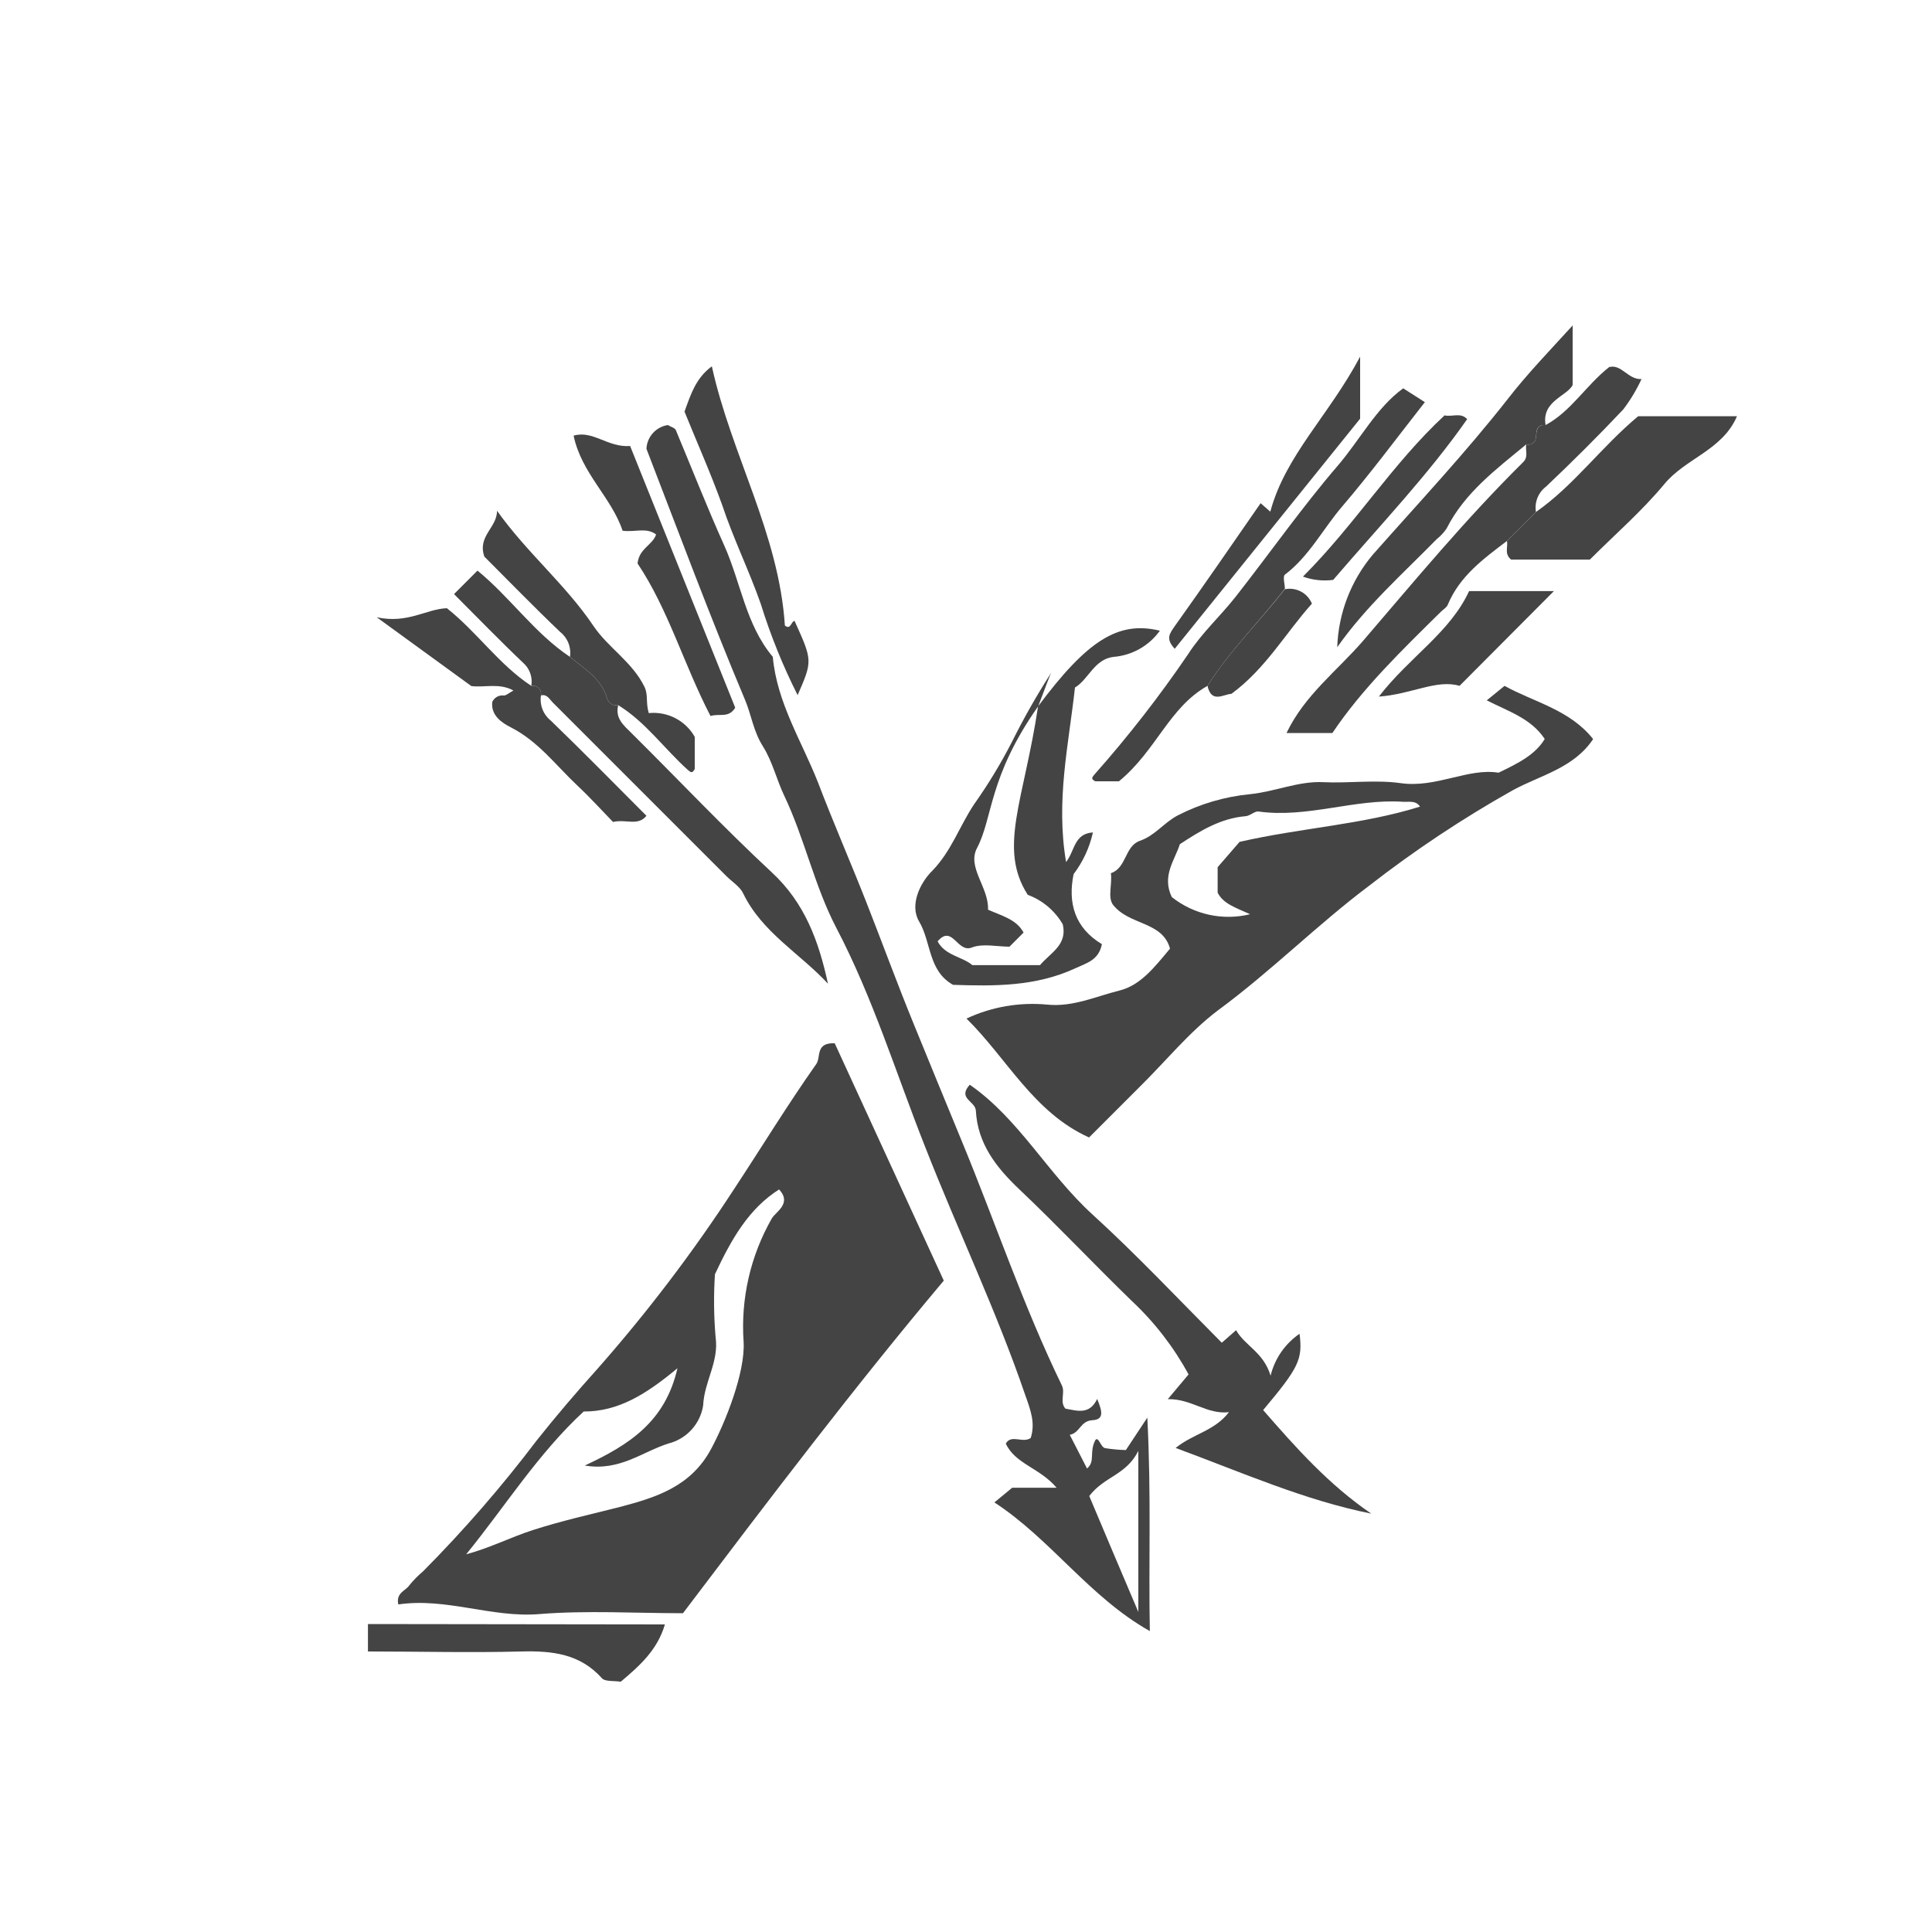
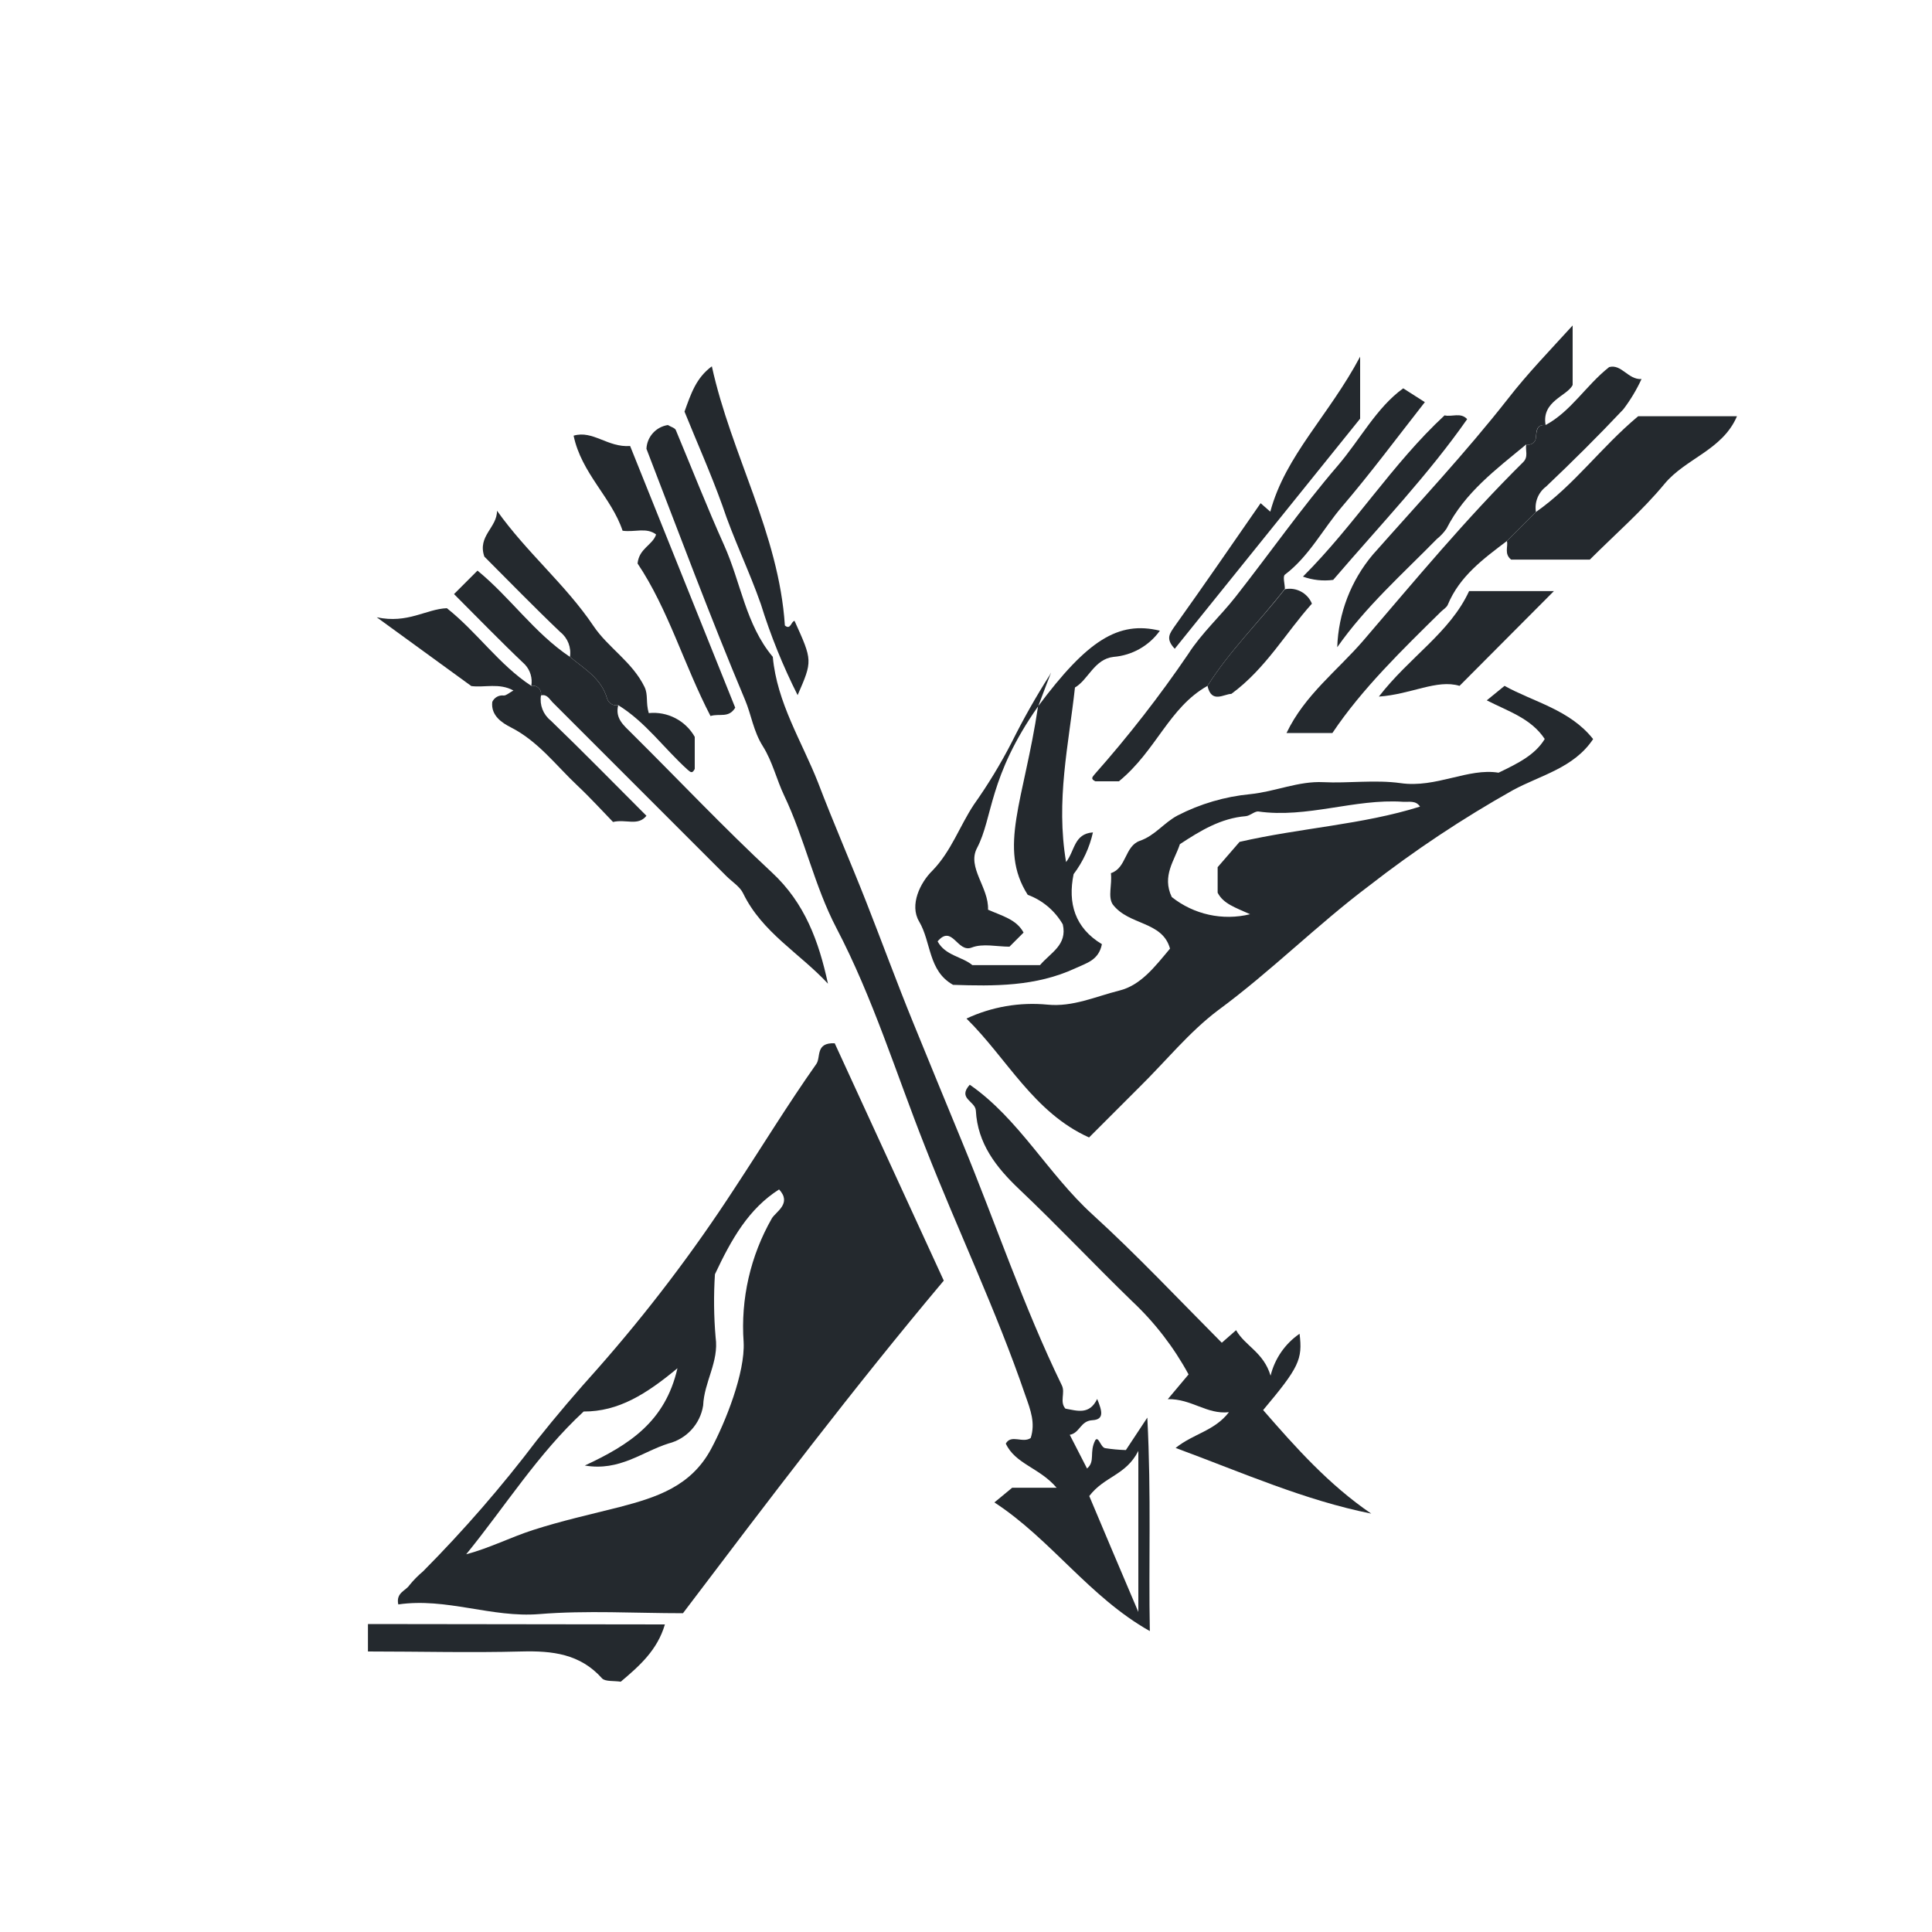
<svg xmlns="http://www.w3.org/2000/svg" id="图层_1" data-name="图层 1" viewBox="0 0 200 200">
  <g>
-     <path d="M86.41,108,97.7,132.57c-9.3,11.06-18.09,22.66-27,34.43-5,0-9.95-.31-14.88.09s-9.61-1.73-14.59-1c-.26-1.23.78-1.41,1.16-2a10.43,10.43,0,0,1,1.4-1.42A134.5,134.5,0,0,0,55.57,149.1c2-2.52,4.12-5,6.28-7.4A160.62,160.62,0,0,0,76,123.08c2.84-4.31,5.53-8.72,8.5-12.93C85,109.46,84.37,107.91,86.41,108ZM60.54,151.71c4.63-2.16,8.32-4.54,9.59-10.07-3.23,2.68-6.1,4.49-9.71,4.48-4.73,4.37-8.1,9.79-12.16,14.78,2.44-.65,4.61-1.77,6.91-2.51,2.94-.95,6-1.63,9-2.39,3.81-1,7.36-2.13,9.44-6,1.48-2.75,3.54-7.91,3.37-11.07a22.58,22.58,0,0,1,2.92-12.8c.4-.69,2.11-1.54.75-3-3.15,2-4.93,5.14-6.64,8.78a43.61,43.61,0,0,0,.07,6.53c.36,2.54-1.19,4.6-1.29,7.06a4.83,4.83,0,0,1-3.59,3.93C66.49,150.28,64.14,152.33,60.54,151.71Z" style="fill: #444" />
-     <path d="M115,90.39c1.63-.53,1.42-2.8,3-3.35s2.47-1.86,3.9-2.62a20.77,20.77,0,0,1,7.53-2.21c2.57-.26,5-1.37,7.56-1.24s5.38-.27,8,.1c3.68.53,7-1.6,10.14-1.08,2.08-1,3.79-1.86,4.78-3.49-1.41-2.13-3.75-2.85-6-4L155.75,71c3,1.67,6.76,2.46,9.17,5.51-2,3-5.43,3.73-8.29,5.28a119.8,119.8,0,0,0-14.91,9.91c-5.4,4.06-10.16,8.86-15.61,12.87-3,2.25-5.48,5.34-8.19,8l-5.18,5.18c-5.74-2.58-8.49-8.18-12.69-12.31a16.17,16.17,0,0,1,8.39-1.44c2.62.26,5-.85,7.41-1.45,2.25-.55,3.7-2.48,5.27-4.35-.8-2.88-4.27-2.37-5.94-4.59C114.67,92.8,115.14,91.62,115,90.39Zm32-6.89c-.44-.67-1.14-.46-1.77-.5-5-.34-9.92,1.73-15,1-.39,0-.83.45-1.27.49-2.57.21-4.68,1.49-6.82,2.9-.53,1.66-1.89,3.27-.84,5.47a9.42,9.42,0,0,0,8.11,1.78c-1.55-.7-2.78-1.09-3.36-2.23V89.77l2.27-2.62C134.69,85.69,141,85.38,147,83.5Z" style="fill: #444" />
-     <path d="M110.29,145.82c1.25.23,2.49.66,3.29-1,.52,1.27.75,2.13-.5,2.2s-1.29,1.33-2.34,1.51l1.79,3.49c.89-.76.19-1.67.86-2.94.33-.44.54.72,1,.83a16.81,16.81,0,0,0,2.16.2l2.22-3.36c.42,8.19.12,15.09.26,22.1-6.27-3.53-10.22-9.49-16.09-13.32l1.84-1.52h4.6c-1.77-2.08-4.28-2.45-5.26-4.57.56-1,1.75,0,2.58-.58.49-1.56,0-2.85-.57-4.45-3-8.77-7-17.1-10.36-25.69-3-7.57-5.39-15.4-9.19-22.66-2.28-4.36-3.28-9.26-5.42-13.74-.76-1.6-1.2-3.5-2.19-5.07S77.78,74,77.13,72.46c-3.64-8.65-6.91-17.45-10.21-26A2.61,2.61,0,0,1,69.14,44c.3.19.72.29.82.52,1.67,4,3.24,8,5,11.92S77.18,64.63,80,68c.43,4.75,3,8.74,4.68,13,1.58,4.15,3.38,8.27,5,12.39s3.17,8.36,4.85,12.47,3.38,8.27,5.08,12.38c3.46,8.39,6.34,17,10.32,25.19C110.29,144.18,109.67,145.12,110.29,145.82Zm2.47,9.05c1.55,3.68,3.1,7.36,5.08,12V150.2C116.54,152.75,114.34,152.8,112.76,154.87Z" style="fill: #444" />
-     <path d="M107.46,73.12c5.09-6.82,8.3-8.88,12.61-7.83A6.54,6.54,0,0,1,115.28,68c-2,.22-2.62,2.37-4,3.17-.65,5.94-2,11.68-.92,18.07.92-1.18.81-2.93,2.78-3.07a11.19,11.19,0,0,1-2,4.32c-.62,3,.13,5.57,2.93,7.25-.34,1.68-1.59,1.95-2.76,2.5-4.1,1.9-8.42,1.85-12.65,1.71-2.59-1.45-2.24-4.42-3.52-6.57-1-1.69.1-4,1.39-5.26,1.94-2,2.81-4.6,4.28-6.82a53.4,53.4,0,0,0,3.95-6.51,75.31,75.31,0,0,1,3.89-6.88c.28-.47.35-.88-1.17,3.19-5.17,7.35-4.67,11.51-6.34,14.69-1.06,2,1.24,4.08,1.14,6.38,1.48.66,2.94,1,3.68,2.37L104.5,98c-1.29,0-2.76-.36-3.91.09-1.5.58-2-2.44-3.53-.64.79,1.48,2.56,1.58,3.6,2.46h7c1.1-1.3,2.85-2.08,2.36-4.22a7,7,0,0,0-3.63-3.06C103.29,87.78,106,82.87,107.46,73.12Z" style="fill: #444" />
-     <path d="M126.48,139l1.48-1.3c.92,1.63,2.84,2.27,3.57,4.71a7.4,7.4,0,0,1,3-4.34c.33,2.66-.06,3.48-3.77,7.9,3.37,3.87,6.79,7.72,11.19,10.72-6.92-1.39-13.3-4.23-20.25-6.8,1.87-1.5,4-1.74,5.52-3.7-2.32.25-3.86-1.4-6.33-1.35l2.15-2.56a30,30,0,0,0-5.85-7.58c-3.94-3.82-7.71-7.83-11.69-11.6-2.4-2.28-4.3-4.73-4.48-8.13-.06-1-1.93-1.24-.63-2.68,5.08,3.52,8.09,9.23,12.69,13.42S122.05,134.55,126.48,139Z" style="fill: #444" />
-     <path d="M156,56c-2.43,1.84-4.9,3.64-6.13,6.61-.12.28-.45.47-.69.7-4.06,4-8.19,8-11.25,12.57h-4.75c1.89-3.95,5.27-6.46,7.95-9.57,5.38-6.27,10.65-12.64,16.54-18.46.59-.58.2-1.24.33-1.85a.78.78,0,0,0,1-.76c.08-.67.08-1.31,1-1.24,2.65-1.43,4.17-4.1,6.58-6,1.29-.34,1.95,1.32,3.35,1.24a16.85,16.85,0,0,1-1.88,3.13c-2.6,2.76-5.29,5.43-8,8A2.73,2.73,0,0,0,159,53Z" style="fill: #444" />
-     <path d="M55,71a2.59,2.59,0,0,0-.66-2.21c-2.5-2.37-4.9-4.85-7.34-7.29l2.43-2.43C52.82,61.84,55.32,65.54,59,68c1.49,1.24,3.24,2.21,3.84,4.29A1,1,0,0,0,64,73c-.35,1.37.57,2.09,1.4,2.92,4.84,4.8,9.53,9.77,14.52,14.41,3.4,3.16,4.84,7.11,5.79,11.5-2.92-3.15-6.82-5.3-8.78-9.35-.34-.71-1.14-1.19-1.73-1.78l-18-18c-.33-.33-.57-.87-1.2-.71A.85.85,0,0,0,55,71Z" style="fill: #444" />
-     <path d="M156,56l3-3c3.94-2.75,6.73-6.7,10.58-9.91h10.23c-1.5,3.51-5.32,4.36-7.5,7-2.31,2.79-5.09,5.2-7.73,7.84h-8.15C155.69,57.33,156.13,56.61,156,56Z" style="fill: #444" />
-     <path d="M125,71c-4,2.25-5.29,6.7-9.17,9.88h-2.45c-.45-.24-.36-.38-.07-.72A123,123,0,0,0,123,67.71c1.38-2.16,3.31-3.9,4.9-5.92,3.55-4.52,6.86-9.25,10.59-13.59,2.32-2.71,4-6,6.77-8l2.24,1.43c-3,3.83-5.66,7.41-8.55,10.79-2,2.33-3.42,5.16-5.94,7.07-.24.19,0,1,0,1.46C130.37,64.36,127.29,67.37,125,71Z" style="fill: #444" />
-     <path d="M160,44c-.94-.07-.94.57-1,1.24a.78.78,0,0,1-1,.76c-3.11,2.57-6.38,5-8.26,8.73a5,5,0,0,1-1,1.07c-3.54,3.61-7.37,7-10.31,11.2a15.7,15.7,0,0,1,3.68-9.58c4.72-5.34,9.61-10.55,14-16.15,2-2.58,4.24-4.89,6.69-7.58v6.16C162.25,41,159.56,41.51,160,44Z" style="fill: #444" />
-     <path d="M55,71a.85.85,0,0,1,1,1,2.76,2.76,0,0,0,1,2.58c3.35,3.23,6.6,6.55,9.92,9.87-.89,1.1-2.1.32-3.46.64-1.13-1.16-2.34-2.5-3.65-3.73-2.24-2.1-4.08-4.62-6.94-6.07-.86-.44-2.08-1.2-1.91-2.63A1.14,1.14,0,0,1,52.15,72c.27,0,.54-.27,1-.52-1.47-.81-3-.28-4.36-.46L39,63.9c3.22.69,5.09-.85,7.26-.94C49.42,65.47,51.67,68.82,55,71Z" style="fill: #444" />
-     <path d="M59.38,45.1c2-.59,3.52,1.24,5.85,1.07L76.11,73.26c-.68,1.11-1.6.57-2.56.86C70.81,68.84,69.17,63.05,66,58.33c.16-1.57,1.55-1.89,1.92-3-1-.77-2.22-.21-3.47-.39C63.3,51.49,60.19,49,59.38,45.1Z" style="fill: #444" />
-     <path d="M64,73a1,1,0,0,1-1.16-.71c-.6-2.08-2.35-3.05-3.84-4.29a2.73,2.73,0,0,0-1-2.57c-2.75-2.62-5.39-5.34-7.86-7.81-.74-2.14,1.33-3,1.31-4.75,3.09,4.35,7.11,7.65,10,11.95,1.51,2.24,4,3.69,5.27,6.29.4.84.11,1.59.44,2.71a4.9,4.9,0,0,1,4.76,2.46V79.6c-.24.47-.39.39-.73.09C68.75,77.49,66.84,74.75,64,73Z" style="fill: #444" />
-     <path d="M70.86,42.61c.67-1.86,1.2-3.49,2.83-4.69,2,9.13,6.94,17.32,7.56,26.83.6.5.63-.41,1-.48,1.87,4.13,1.87,4.13.32,7.69a61.39,61.39,0,0,1-3.81-9.43c-1.2-3.43-2.84-6.76-4-10.25C73.58,49,72.12,45.73,70.86,42.61Z" style="fill: #444" />
-     <path d="M68.83,168.16c-.78,2.67-2.65,4.31-4.57,5.93-.71-.11-1.6,0-1.93-.34-2.28-2.56-5.17-2.87-8.35-2.79-5.27.14-10.54,0-15.89,0v-2.84Z" style="fill: #444" />
-     <path d="M152.08,61.19h8.78L151.09,71c-2.35-.71-5,.88-8.35,1.11C145.91,68,150.09,65.5,152.08,61.19Z" style="fill: #444" />
-     <path d="M140.8,36.92v6.42L121.61,67.16c-1-1.06-.5-1.6,0-2.34,3-4.2,5.93-8.46,8.89-12.73l1,.88C133.07,47.14,137.54,43.05,140.8,36.92Z" style="fill: #444" />
-     <path d="M149.54,43c.79.18,1.67-.34,2.34.39-4,5.72-8.82,10.76-13.87,16.64a6.62,6.62,0,0,1-3.13-.34C140.24,54.34,144.14,48,149.54,43Z" style="fill: #444" />
-     <path d="M125,71c2.29-3.63,5.37-6.64,8-10a2.49,2.49,0,0,1,2.81,1.49c-2.7,3-4.77,6.72-8.34,9.34C126.7,71.84,125.41,72.87,125,71Z" style="fill: #444" />
+     <path d="M86.41,108,97.7,132.57c-9.3,11.06-18.09,22.66-27,34.43-5,0-9.95-.31-14.88.09s-9.61-1.73-14.59-1c-.26-1.23.78-1.41,1.16-2a10.43,10.43,0,0,1,1.4-1.42A134.5,134.5,0,0,0,55.57,149.1c2-2.52,4.12-5,6.28-7.4A160.62,160.62,0,0,0,76,123.08c2.84-4.31,5.53-8.72,8.5-12.93C85,109.46,84.37,107.91,86.41,108ZM60.54,151.71c4.63-2.16,8.32-4.54,9.59-10.07-3.23,2.68-6.1,4.49-9.71,4.48-4.73,4.37-8.1,9.79-12.16,14.78,2.44-.65,4.61-1.77,6.91-2.51,2.94-.95,6-1.63,9-2.39,3.81-1,7.36-2.13,9.44-6,1.48-2.75,3.54-7.91,3.37-11.07a22.58,22.58,0,0,1,2.92-12.8c.4-.69,2.11-1.54.75-3-3.15,2-4.93,5.14-6.64,8.78a43.61,43.61,0,0,0,.07,6.53c.36,2.54-1.19,4.6-1.29,7.06a4.83,4.83,0,0,1-3.59,3.93C66.49,150.28,64.14,152.33,60.54,151.71Z" style="fill: #24292E" />
+     <path d="M115,90.39c1.63-.53,1.42-2.8,3-3.35s2.47-1.86,3.9-2.62a20.77,20.77,0,0,1,7.53-2.21c2.57-.26,5-1.37,7.56-1.24s5.38-.27,8,.1c3.68.53,7-1.6,10.14-1.08,2.08-1,3.79-1.86,4.78-3.49-1.41-2.13-3.75-2.85-6-4L155.75,71c3,1.67,6.76,2.46,9.17,5.51-2,3-5.43,3.73-8.29,5.28a119.8,119.8,0,0,0-14.91,9.91c-5.4,4.06-10.16,8.86-15.61,12.87-3,2.25-5.48,5.34-8.19,8l-5.18,5.18c-5.74-2.58-8.49-8.18-12.69-12.31a16.17,16.17,0,0,1,8.39-1.44c2.62.26,5-.85,7.41-1.45,2.25-.55,3.7-2.48,5.27-4.35-.8-2.88-4.27-2.37-5.94-4.59C114.67,92.8,115.14,91.62,115,90.39Zm32-6.89c-.44-.67-1.14-.46-1.77-.5-5-.34-9.92,1.73-15,1-.39,0-.83.45-1.27.49-2.57.21-4.68,1.49-6.82,2.9-.53,1.66-1.89,3.27-.84,5.47a9.42,9.42,0,0,0,8.11,1.78c-1.55-.7-2.78-1.09-3.36-2.23V89.77l2.27-2.62C134.69,85.69,141,85.38,147,83.5Z" style="fill: #24292E" />
+     <path d="M110.29,145.82c1.25.23,2.49.66,3.29-1,.52,1.27.75,2.13-.5,2.2s-1.29,1.33-2.34,1.51l1.79,3.49c.89-.76.19-1.67.86-2.94.33-.44.54.72,1,.83a16.81,16.81,0,0,0,2.16.2l2.22-3.36c.42,8.19.12,15.09.26,22.1-6.27-3.53-10.22-9.49-16.09-13.32l1.84-1.52h4.6c-1.77-2.08-4.28-2.45-5.26-4.57.56-1,1.75,0,2.58-.58.49-1.56,0-2.85-.57-4.45-3-8.77-7-17.1-10.36-25.69-3-7.57-5.39-15.4-9.19-22.66-2.28-4.36-3.28-9.26-5.42-13.74-.76-1.6-1.2-3.5-2.19-5.07S77.78,74,77.13,72.46c-3.64-8.65-6.91-17.45-10.21-26A2.61,2.61,0,0,1,69.14,44c.3.19.72.29.82.52,1.67,4,3.24,8,5,11.92S77.18,64.63,80,68c.43,4.75,3,8.74,4.68,13,1.58,4.15,3.38,8.27,5,12.39s3.17,8.36,4.85,12.47,3.38,8.27,5.08,12.38c3.46,8.39,6.34,17,10.32,25.19C110.29,144.18,109.67,145.12,110.29,145.82Zm2.47,9.05c1.55,3.68,3.1,7.36,5.08,12V150.2C116.54,152.75,114.34,152.8,112.76,154.87Z" style="fill: #24292E" />
+     <path d="M107.46,73.12c5.09-6.82,8.3-8.88,12.61-7.83A6.54,6.54,0,0,1,115.28,68c-2,.22-2.62,2.37-4,3.17-.65,5.94-2,11.68-.92,18.07.92-1.18.81-2.93,2.78-3.07a11.19,11.19,0,0,1-2,4.32c-.62,3,.13,5.57,2.93,7.25-.34,1.68-1.59,1.95-2.76,2.5-4.1,1.9-8.42,1.85-12.65,1.71-2.59-1.45-2.24-4.42-3.52-6.57-1-1.69.1-4,1.39-5.26,1.94-2,2.81-4.6,4.28-6.82a53.4,53.4,0,0,0,3.95-6.51,75.31,75.31,0,0,1,3.89-6.88c.28-.47.35-.88-1.17,3.19-5.17,7.35-4.67,11.51-6.34,14.69-1.06,2,1.24,4.08,1.14,6.38,1.48.66,2.94,1,3.68,2.37L104.5,98c-1.29,0-2.76-.36-3.91.09-1.5.58-2-2.44-3.53-.64.79,1.48,2.56,1.58,3.6,2.46h7c1.1-1.3,2.85-2.08,2.36-4.22a7,7,0,0,0-3.63-3.06C103.29,87.78,106,82.87,107.46,73.12Z" style="fill: #24292E" />
+     <path d="M126.48,139l1.48-1.3c.92,1.63,2.84,2.27,3.57,4.71a7.4,7.4,0,0,1,3-4.34c.33,2.66-.06,3.48-3.77,7.9,3.37,3.87,6.79,7.72,11.19,10.72-6.92-1.39-13.3-4.23-20.25-6.8,1.87-1.5,4-1.74,5.52-3.7-2.32.25-3.86-1.4-6.33-1.35l2.15-2.56a30,30,0,0,0-5.85-7.58c-3.94-3.82-7.71-7.83-11.69-11.6-2.4-2.28-4.3-4.73-4.48-8.13-.06-1-1.93-1.24-.63-2.68,5.08,3.52,8.09,9.23,12.69,13.42S122.05,134.55,126.48,139Z" style="fill: #24292E" />
+     <path d="M156,56c-2.43,1.84-4.9,3.64-6.13,6.61-.12.28-.45.47-.69.7-4.06,4-8.19,8-11.25,12.57h-4.75c1.89-3.95,5.27-6.46,7.95-9.57,5.38-6.27,10.65-12.64,16.54-18.46.59-.58.2-1.24.33-1.85a.78.78,0,0,0,1-.76c.08-.67.08-1.31,1-1.24,2.65-1.43,4.17-4.1,6.58-6,1.29-.34,1.95,1.32,3.35,1.24a16.85,16.85,0,0,1-1.88,3.13c-2.6,2.76-5.29,5.43-8,8A2.73,2.73,0,0,0,159,53Z" style="fill: #24292E" />
+     <path d="M55,71a2.59,2.59,0,0,0-.66-2.21c-2.5-2.37-4.9-4.85-7.34-7.29l2.43-2.43C52.82,61.84,55.32,65.54,59,68c1.49,1.24,3.24,2.21,3.84,4.29A1,1,0,0,0,64,73c-.35,1.37.57,2.09,1.4,2.92,4.84,4.8,9.53,9.77,14.52,14.41,3.4,3.16,4.84,7.11,5.79,11.5-2.92-3.15-6.82-5.3-8.78-9.35-.34-.71-1.14-1.19-1.73-1.78l-18-18c-.33-.33-.57-.87-1.2-.71A.85.85,0,0,0,55,71Z" style="fill: #24292E" />
+     <path d="M156,56l3-3c3.94-2.75,6.73-6.7,10.58-9.91h10.23c-1.5,3.51-5.32,4.36-7.5,7-2.31,2.79-5.09,5.2-7.73,7.84h-8.15C155.69,57.33,156.13,56.61,156,56Z" style="fill: #24292E" />
+     <path d="M125,71c-4,2.25-5.29,6.7-9.17,9.88h-2.45c-.45-.24-.36-.38-.07-.72A123,123,0,0,0,123,67.71c1.38-2.16,3.31-3.9,4.9-5.92,3.55-4.52,6.86-9.25,10.59-13.59,2.32-2.71,4-6,6.77-8l2.24,1.43c-3,3.83-5.66,7.41-8.55,10.79-2,2.33-3.42,5.16-5.94,7.07-.24.19,0,1,0,1.46C130.37,64.36,127.29,67.37,125,71Z" style="fill: #24292E" />
+     <path d="M160,44c-.94-.07-.94.57-1,1.24a.78.78,0,0,1-1,.76c-3.11,2.57-6.38,5-8.26,8.73a5,5,0,0,1-1,1.07c-3.54,3.61-7.37,7-10.31,11.2a15.7,15.7,0,0,1,3.68-9.58c4.72-5.34,9.61-10.55,14-16.15,2-2.58,4.24-4.89,6.69-7.58v6.16C162.25,41,159.56,41.51,160,44Z" style="fill: #24292E" />
+     <path d="M55,71a.85.85,0,0,1,1,1,2.76,2.76,0,0,0,1,2.58c3.35,3.23,6.6,6.55,9.92,9.87-.89,1.1-2.1.32-3.46.64-1.13-1.16-2.34-2.5-3.65-3.73-2.24-2.1-4.08-4.62-6.94-6.07-.86-.44-2.08-1.2-1.91-2.63A1.14,1.14,0,0,1,52.15,72c.27,0,.54-.27,1-.52-1.47-.81-3-.28-4.36-.46L39,63.9c3.22.69,5.09-.85,7.26-.94C49.42,65.47,51.67,68.82,55,71Z" style="fill: #24292E" />
+     <path d="M59.38,45.1c2-.59,3.52,1.24,5.85,1.07L76.11,73.26c-.68,1.11-1.6.57-2.56.86C70.81,68.84,69.17,63.05,66,58.33c.16-1.57,1.55-1.89,1.92-3-1-.77-2.22-.21-3.47-.39C63.3,51.49,60.19,49,59.38,45.1Z" style="fill: #24292E" />
+     <path d="M64,73a1,1,0,0,1-1.16-.71c-.6-2.08-2.35-3.05-3.84-4.29a2.73,2.73,0,0,0-1-2.57c-2.75-2.62-5.39-5.34-7.86-7.81-.74-2.14,1.33-3,1.31-4.75,3.09,4.35,7.11,7.65,10,11.95,1.51,2.24,4,3.69,5.27,6.29.4.84.11,1.59.44,2.71a4.9,4.9,0,0,1,4.76,2.46V79.6c-.24.47-.39.39-.73.09C68.75,77.49,66.84,74.75,64,73Z" style="fill: #24292E" />
+     <path d="M70.86,42.61c.67-1.86,1.2-3.49,2.83-4.69,2,9.13,6.94,17.32,7.56,26.83.6.5.63-.41,1-.48,1.87,4.13,1.87,4.13.32,7.69a61.39,61.39,0,0,1-3.81-9.43c-1.2-3.43-2.84-6.76-4-10.25C73.58,49,72.12,45.73,70.86,42.61Z" style="fill: #24292E" />
+     <path d="M68.83,168.16c-.78,2.67-2.65,4.31-4.57,5.93-.71-.11-1.6,0-1.93-.34-2.28-2.56-5.17-2.87-8.35-2.79-5.27.14-10.54,0-15.89,0v-2.84Z" style="fill: #24292E" />
+     <path d="M152.08,61.19h8.78L151.09,71c-2.35-.71-5,.88-8.35,1.11C145.91,68,150.09,65.5,152.08,61.19Z" style="fill: #24292E" />
+     <path d="M140.8,36.92v6.42L121.61,67.16c-1-1.06-.5-1.6,0-2.34,3-4.2,5.93-8.46,8.89-12.73l1,.88C133.07,47.14,137.54,43.05,140.8,36.92Z" style="fill: #24292E" />
+     <path d="M149.54,43c.79.18,1.67-.34,2.34.39-4,5.72-8.82,10.76-13.87,16.64a6.62,6.62,0,0,1-3.13-.34C140.24,54.34,144.14,48,149.54,43Z" style="fill: #24292E" />
+     <path d="M125,71c2.29-3.63,5.37-6.64,8-10a2.49,2.49,0,0,1,2.81,1.49c-2.7,3-4.77,6.72-8.34,9.34C126.7,71.84,125.41,72.87,125,71Z" style="fill: #24292E" />
  </g>
</svg>
